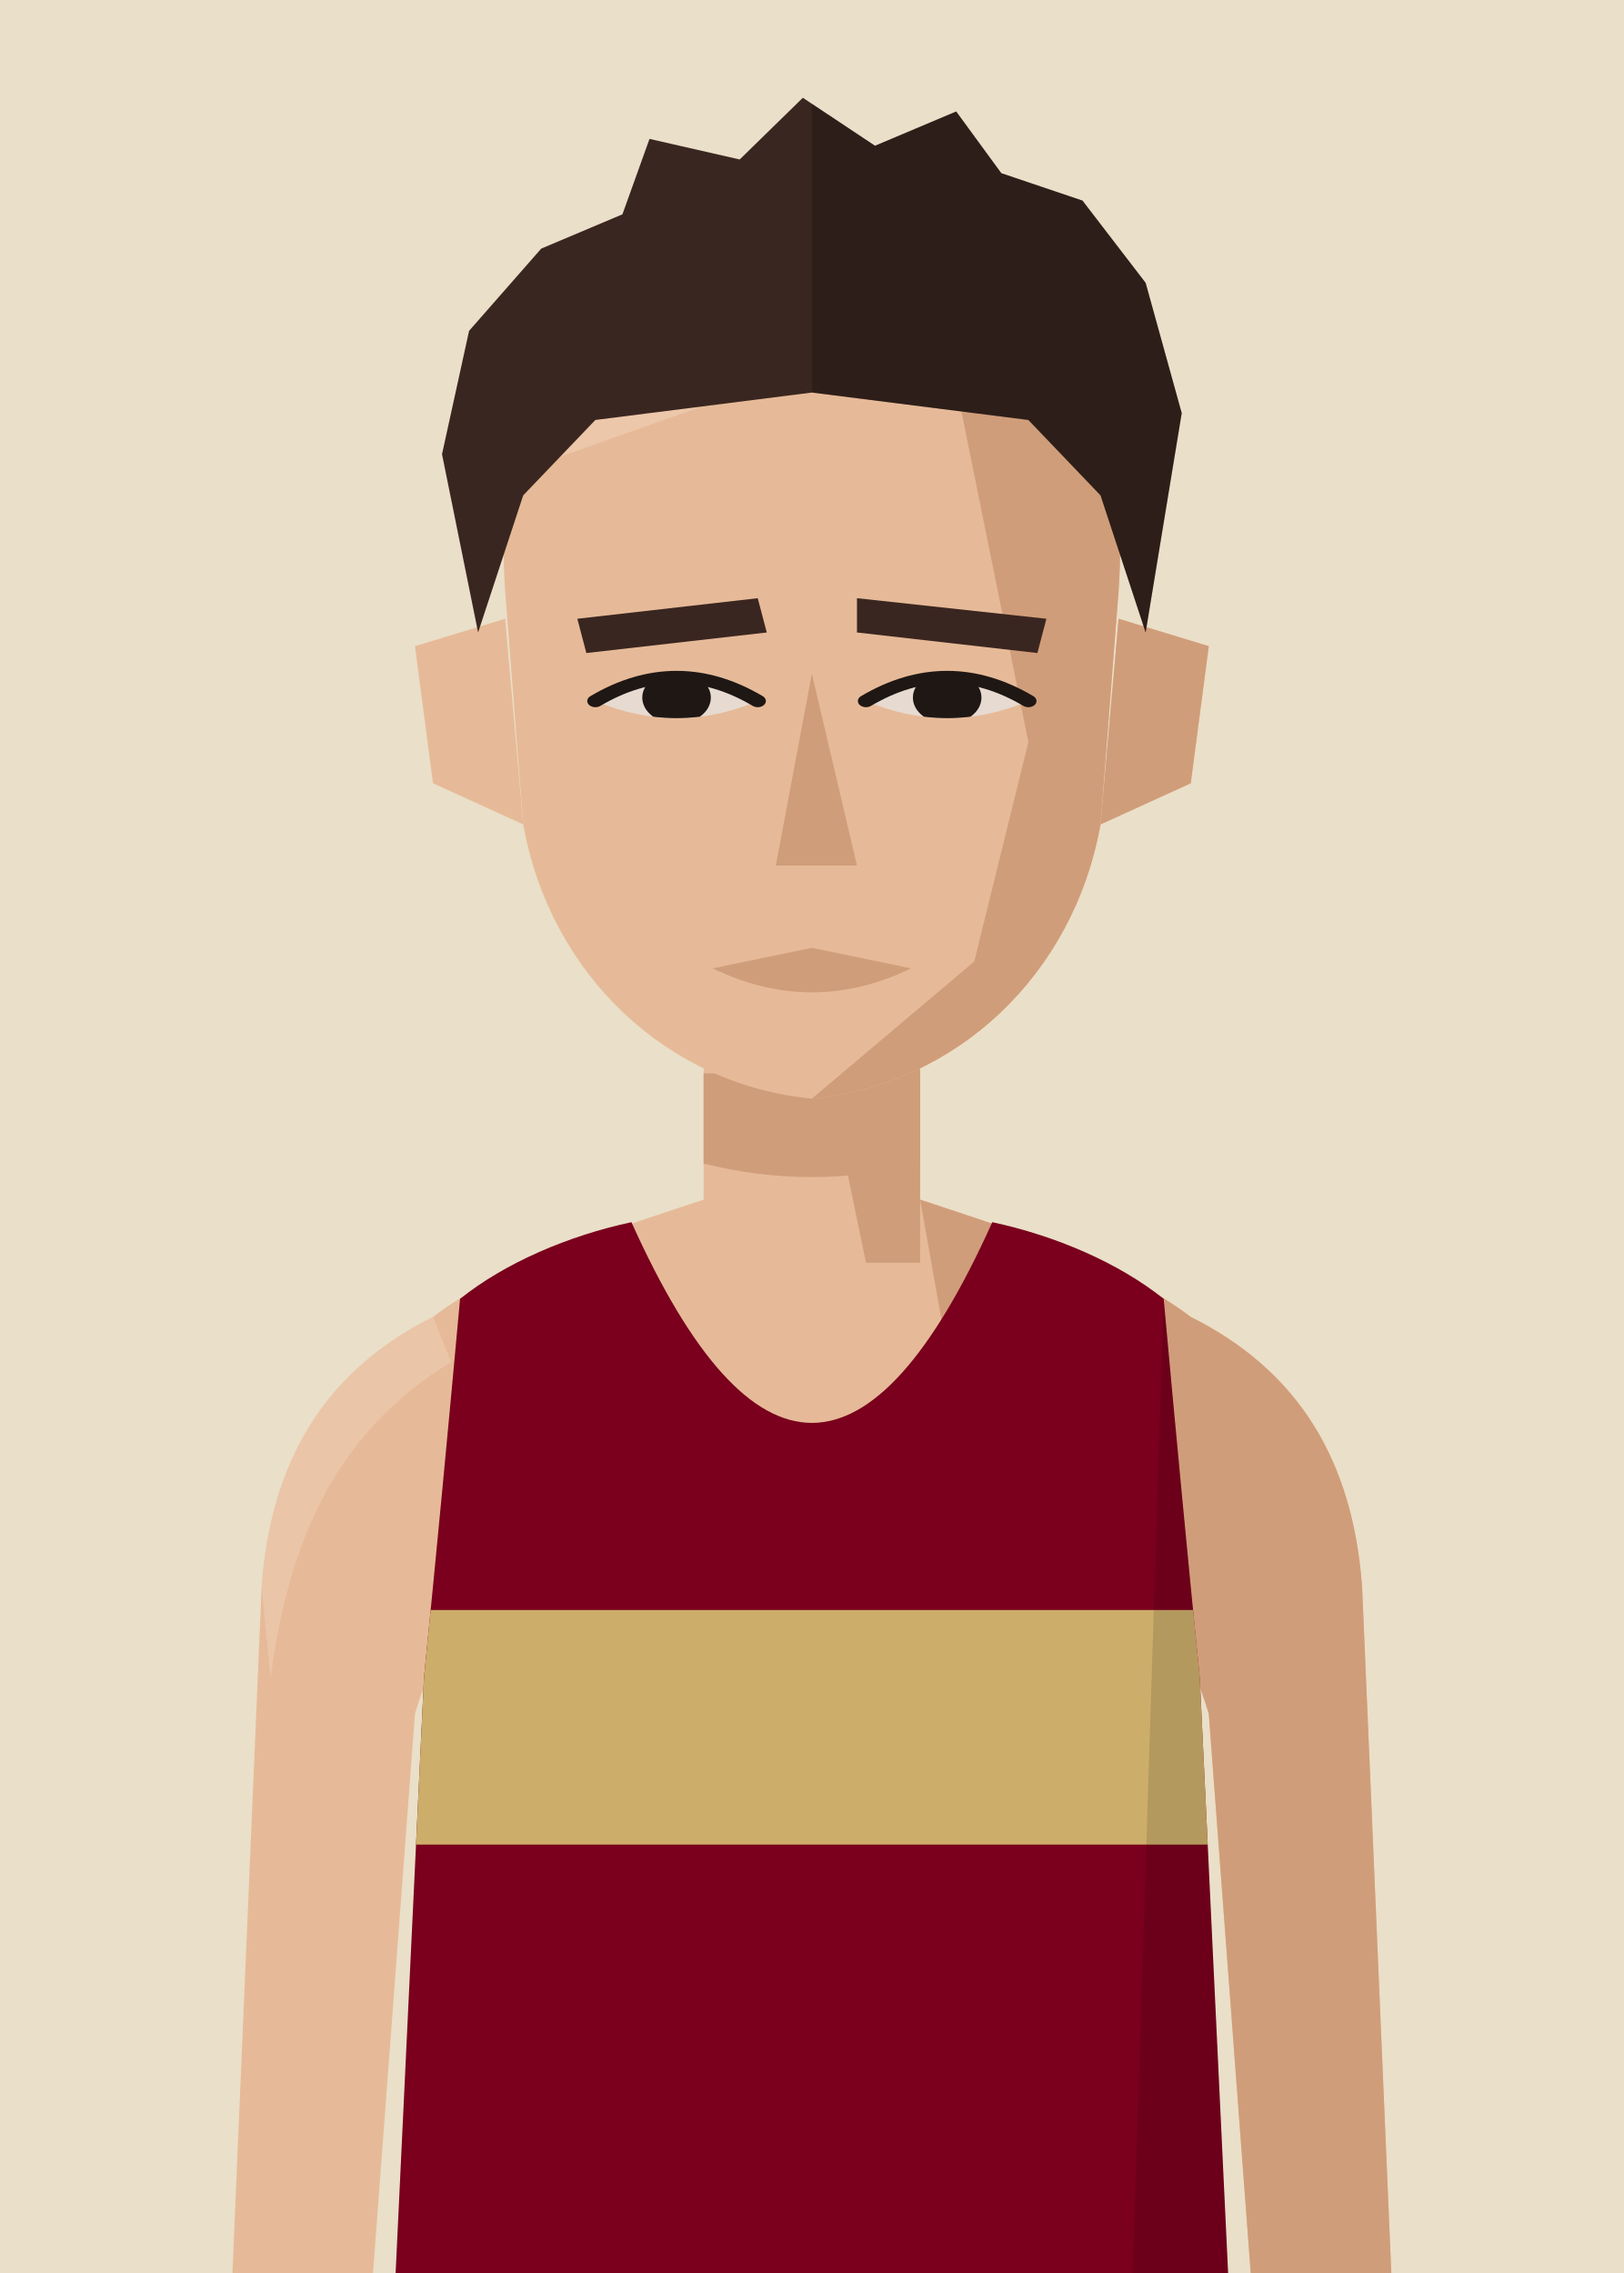
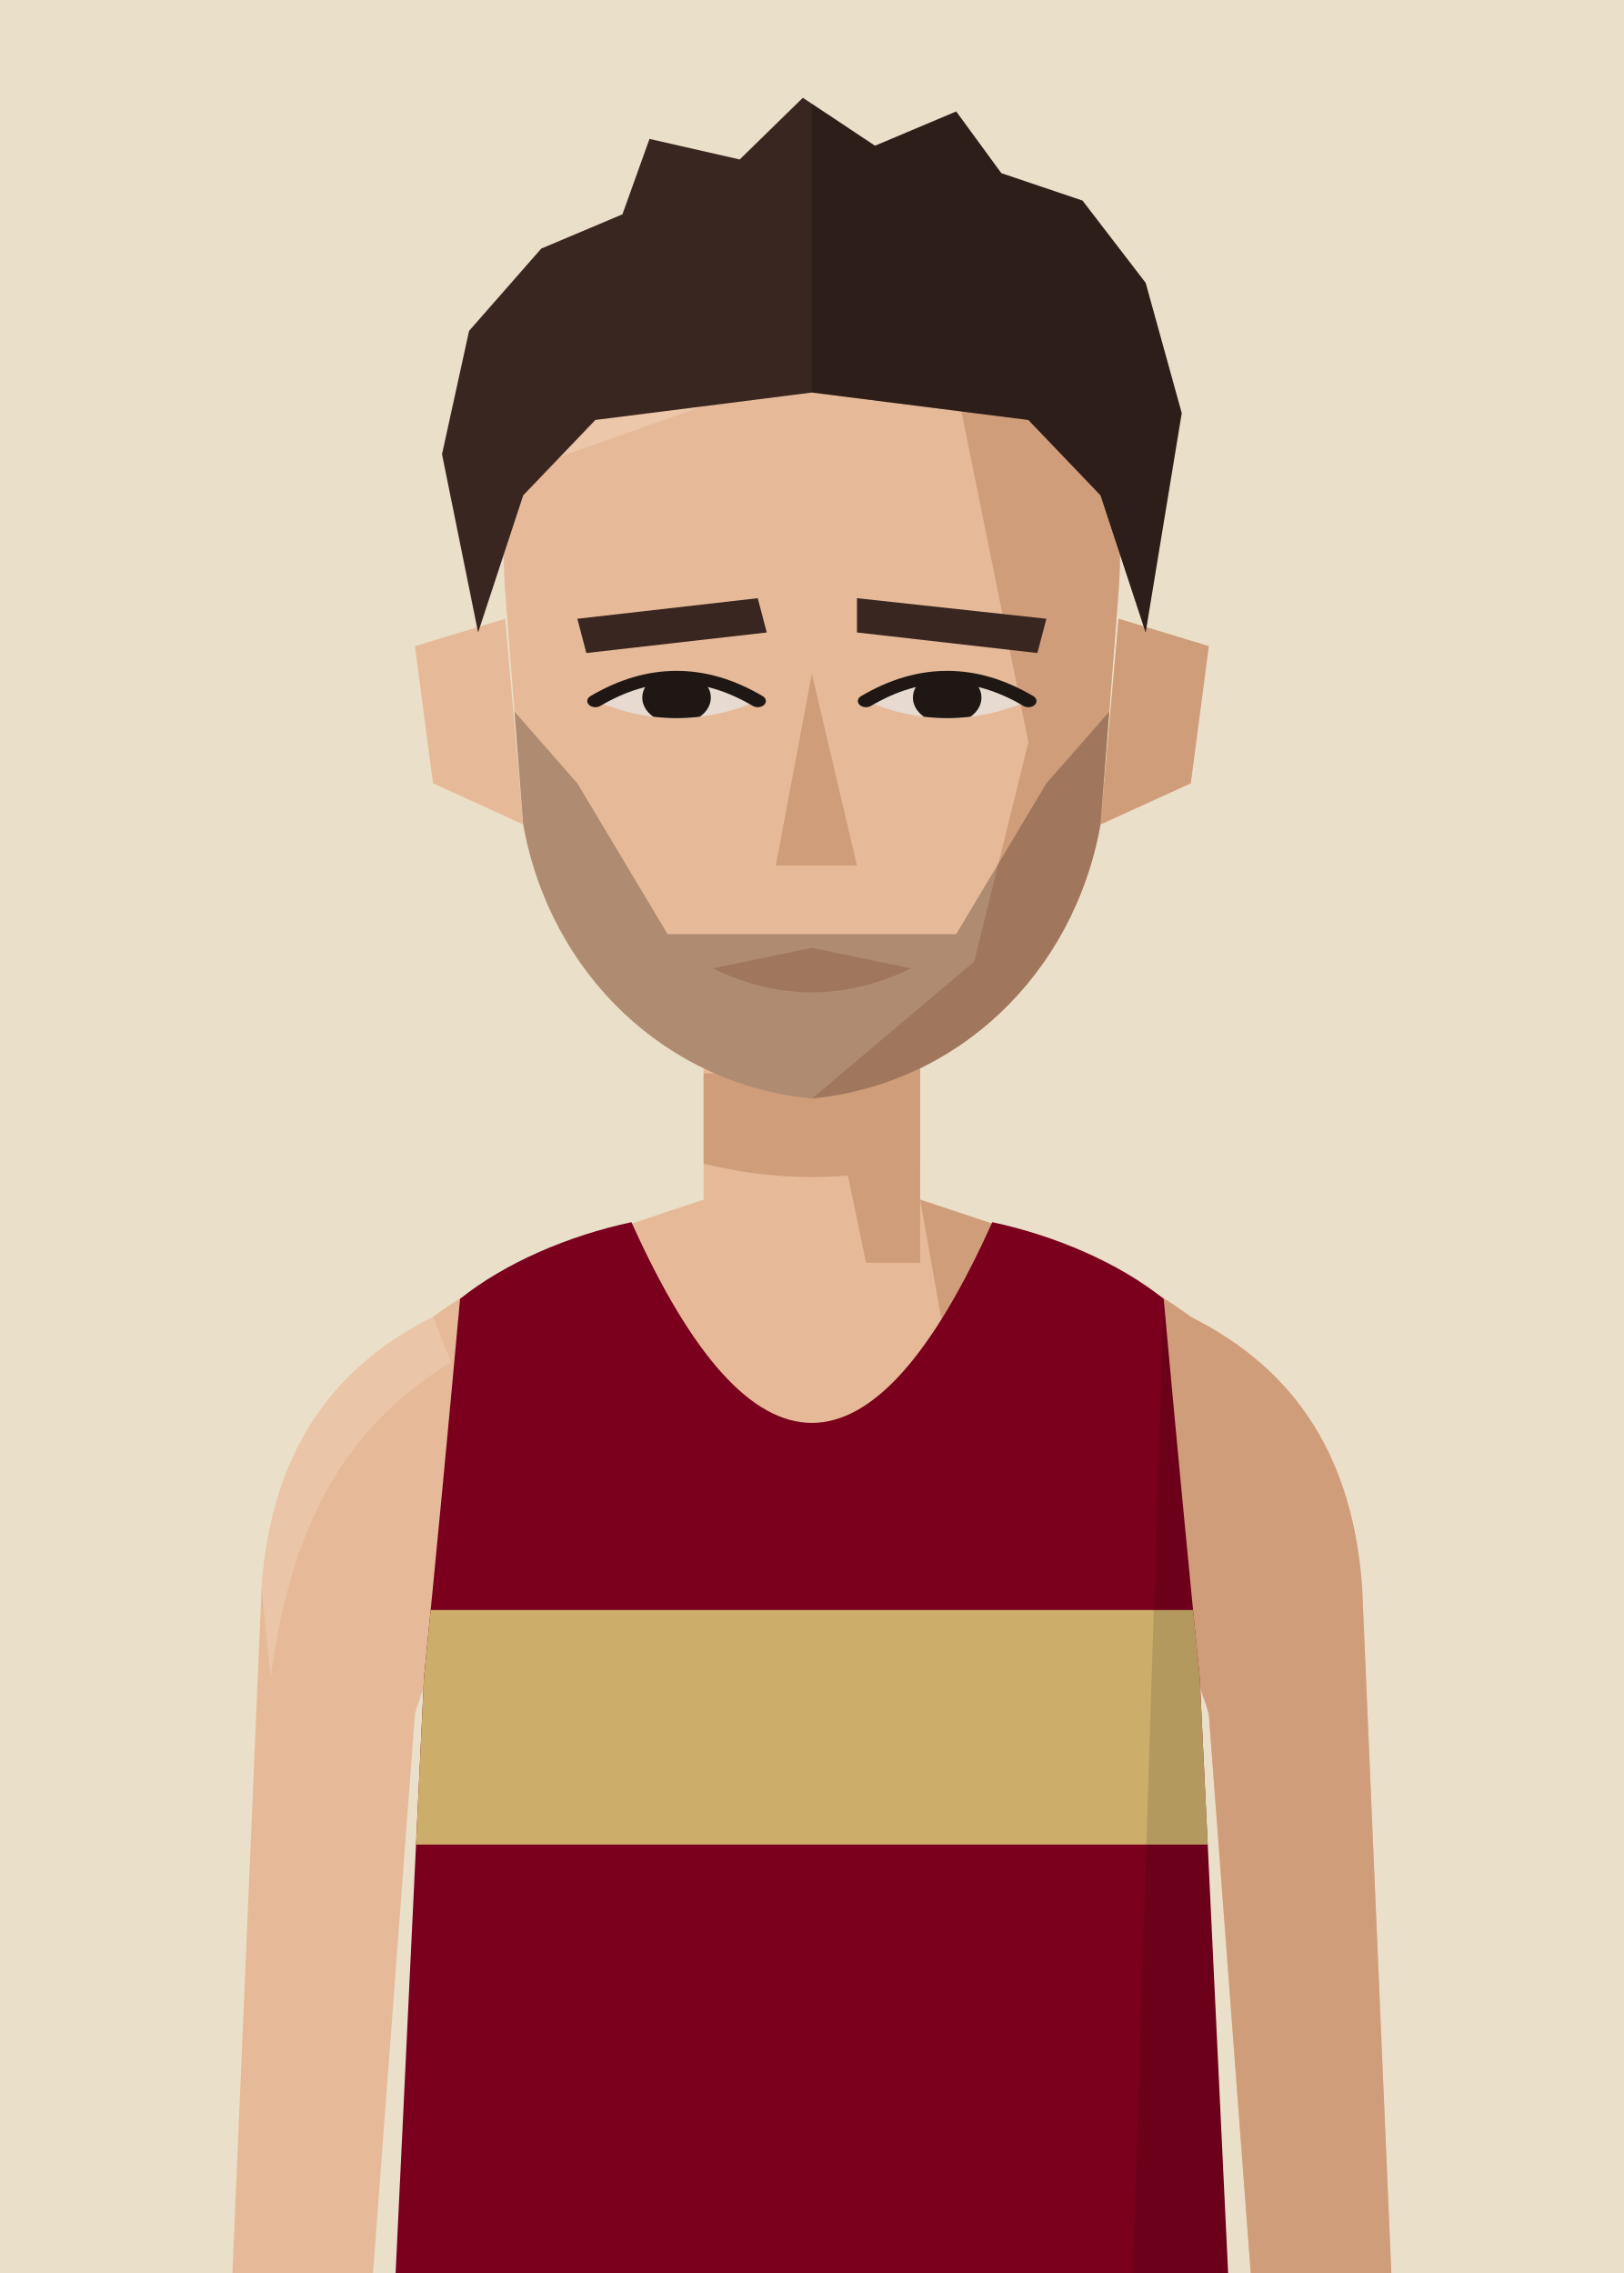
<svg xmlns="http://www.w3.org/2000/svg" viewBox="10 20 180 252">
  <defs>
    <clipPath id="vf">
      <path d="M53,330 L57,246 Q59,226 61,204 C66,200 73,197 80,195.5 Q100,240 120,195.5 C127,197 134,200 139,204 Q141,226 143,246 L147,330 Z" />
    </clipPath>
    <clipPath id="hf">
      <path d="M66,96 C64,58 80,40 100,40 C120,40 136,58 134,96 L132,130 C129,152 116,168 100,170 C84,168 71,152 68,130 Z" />
    </clipPath>
    <clipPath id="rf">
      <rect x="100" y="0" width="100" height="300" />
    </clipPath>
    <clipPath id="ef">
      <path d="M76,112 Q85,105 94,112 Q85,117 76,112 Z" />
      <path d="M106,112 Q115,105 124,112 Q115,117 106,112 Z" />
    </clipPath>
    <clipPath id="cf">
      <rect x="0" y="92" width="200" height="300" />
    </clipPath>
  </defs>
  <rect width="200" height="280" fill="#EADFC8" />
  <g transform="translate(0,-40)">
    <rect x="88" y="171" width="24" height="37" fill="#E6BA98" />
    <path d="M88,193 C76,197 66,200 58,206 C46,212 40,222 39,236 L35,330 L50,330 L56,250 Q59,240 64,238 L136,238 Q141,240 144,250 L150,330 L165,330 L161,236 C160,222 154,212 142,206 C134,200 124,197 112,193" fill="#E6BA98" />
    <g fill="#D09D7A">
      <path d="M112,193 C124,197 134,200 142,206 C154,212 160,222 161,236 L165,330 L150,330 L144,250 Q141,240 136,238 L120,238 Z" />
      <path d="M58,206 C46,212 40,222 39,236 L40,246 C42,231 47,219 60,211 Z" fill="#EFCDB2" opacity=".6" />
      <polygon points="100,171 112,171 112,200 106,200" />
      <path d="M88,179 L112,179 L112,189 Q100,192 88,189 Z" />
    </g>
    <g transform="translate(0,83) scale(1,0.76) translate(0,-40)">
      <g fill="#E6BA98">
        <path d="M66,100 L56,104 L58,124 L68,130 Z" />
        <path d="M134,100 L144,104 L142,124 L132,130 Z" />
        <path d="M66,96 C64,58 80,40 100,40 C120,40 136,58 134,96 L132,130 C129,152 116,168 100,170 C84,168 71,152 68,130 Z" />
      </g>
      <path d="M134,100 L144,104 L142,124 L132,130 Z" fill="#D09D7A" />
      <g clip-path="url(#hf)">
        <polygon points="112,40 140,40 140,180 100,180 100,170 118,150 124,118 120,92" fill="#D09D7A" />
        <polygon points="60,40 100,40 90,68 60,82" fill="#EFCDB2" opacity=".7" />
      </g>
      <g fill="#3A2620">
        <polygon points="74,100 94,97 95,102 75,105" />
        <polygon points="105,97 126,100 125,105 105,102" />
      </g>
      <g fill="#E7DAD0">
        <path d="M76,112 Q85,105 94,112 Q85,117 76,112 Z" />
        <path d="M106,112 Q115,105 124,112 Q115,117 106,112 Z" />
      </g>
      <g clip-path="url(#ef)" fill="#1E1714">
        <circle cx="85" cy="111.5" r="3.8" />
        <circle cx="115" cy="111.5" r="3.8" />
      </g>
      <g fill="none" stroke="#1E1714" stroke-width="1.8" stroke-linecap="round">
        <path d="M76,112 Q85,105 94,112" />
        <path d="M106,112 Q115,105 124,112" />
      </g>
      <polygon points="100,108 105,136 96,136" fill="#D09D7A" />
      <path d="M89,151 L100,148 L111,151 Q100,158 89,151 Z" fill="#D09D7A" />
+       <g clip-path="url(#hf)" fill="#3A2620">
+         <path d="M66,112 L74,124 L84,146 L116,146 L126,124 L134,112 L134,180 L66,180 Z" opacity=".32" />
+       </g>
      <g fill="#3A2620">
        <path d="M63,102 L59,76 L62,58 L70,46 L79,41 L82,30 L92,33 L99,24 L107,31 L116,26 L121,35 L130,39 L137,51 L141,70 L137,102 L132,82 L124,71 L100,67 L76,71 L68,82 Z" />
        <g clip-path="url(#rf)" fill="#000" opacity=".22">
          <path d="M63,102 L59,76 L62,58 L70,46 L79,41 L82,30 L92,33 L99,24 L107,31 L116,26 L121,35 L130,39 L137,51 L141,70 L137,102 L132,82 L124,71 L100,67 L76,71 L68,82 Z" />
        </g>
      </g>
    </g>
    <g clip-path="url(#vf)">
      <path d="M53,330 L57,246 Q59,226 61,204 C66,200 73,197 80,195.5 Q100,240 120,195.5 C127,197 134,200 139,204 Q141,226 143,246 L147,330 Z" fill="#7A001D" />
      <g transform="matrix(6.2857 0 0 6.5 37.14 193)">
        <rect x="0" y="7" width="20" height="4" fill="#CCAD6A" />
      </g>
      <path d="M139,204 Q141,226 143,246 L147,330 L135,330 Z" fill="#000" opacity="0.12" />
    </g>
  </g>
</svg>
